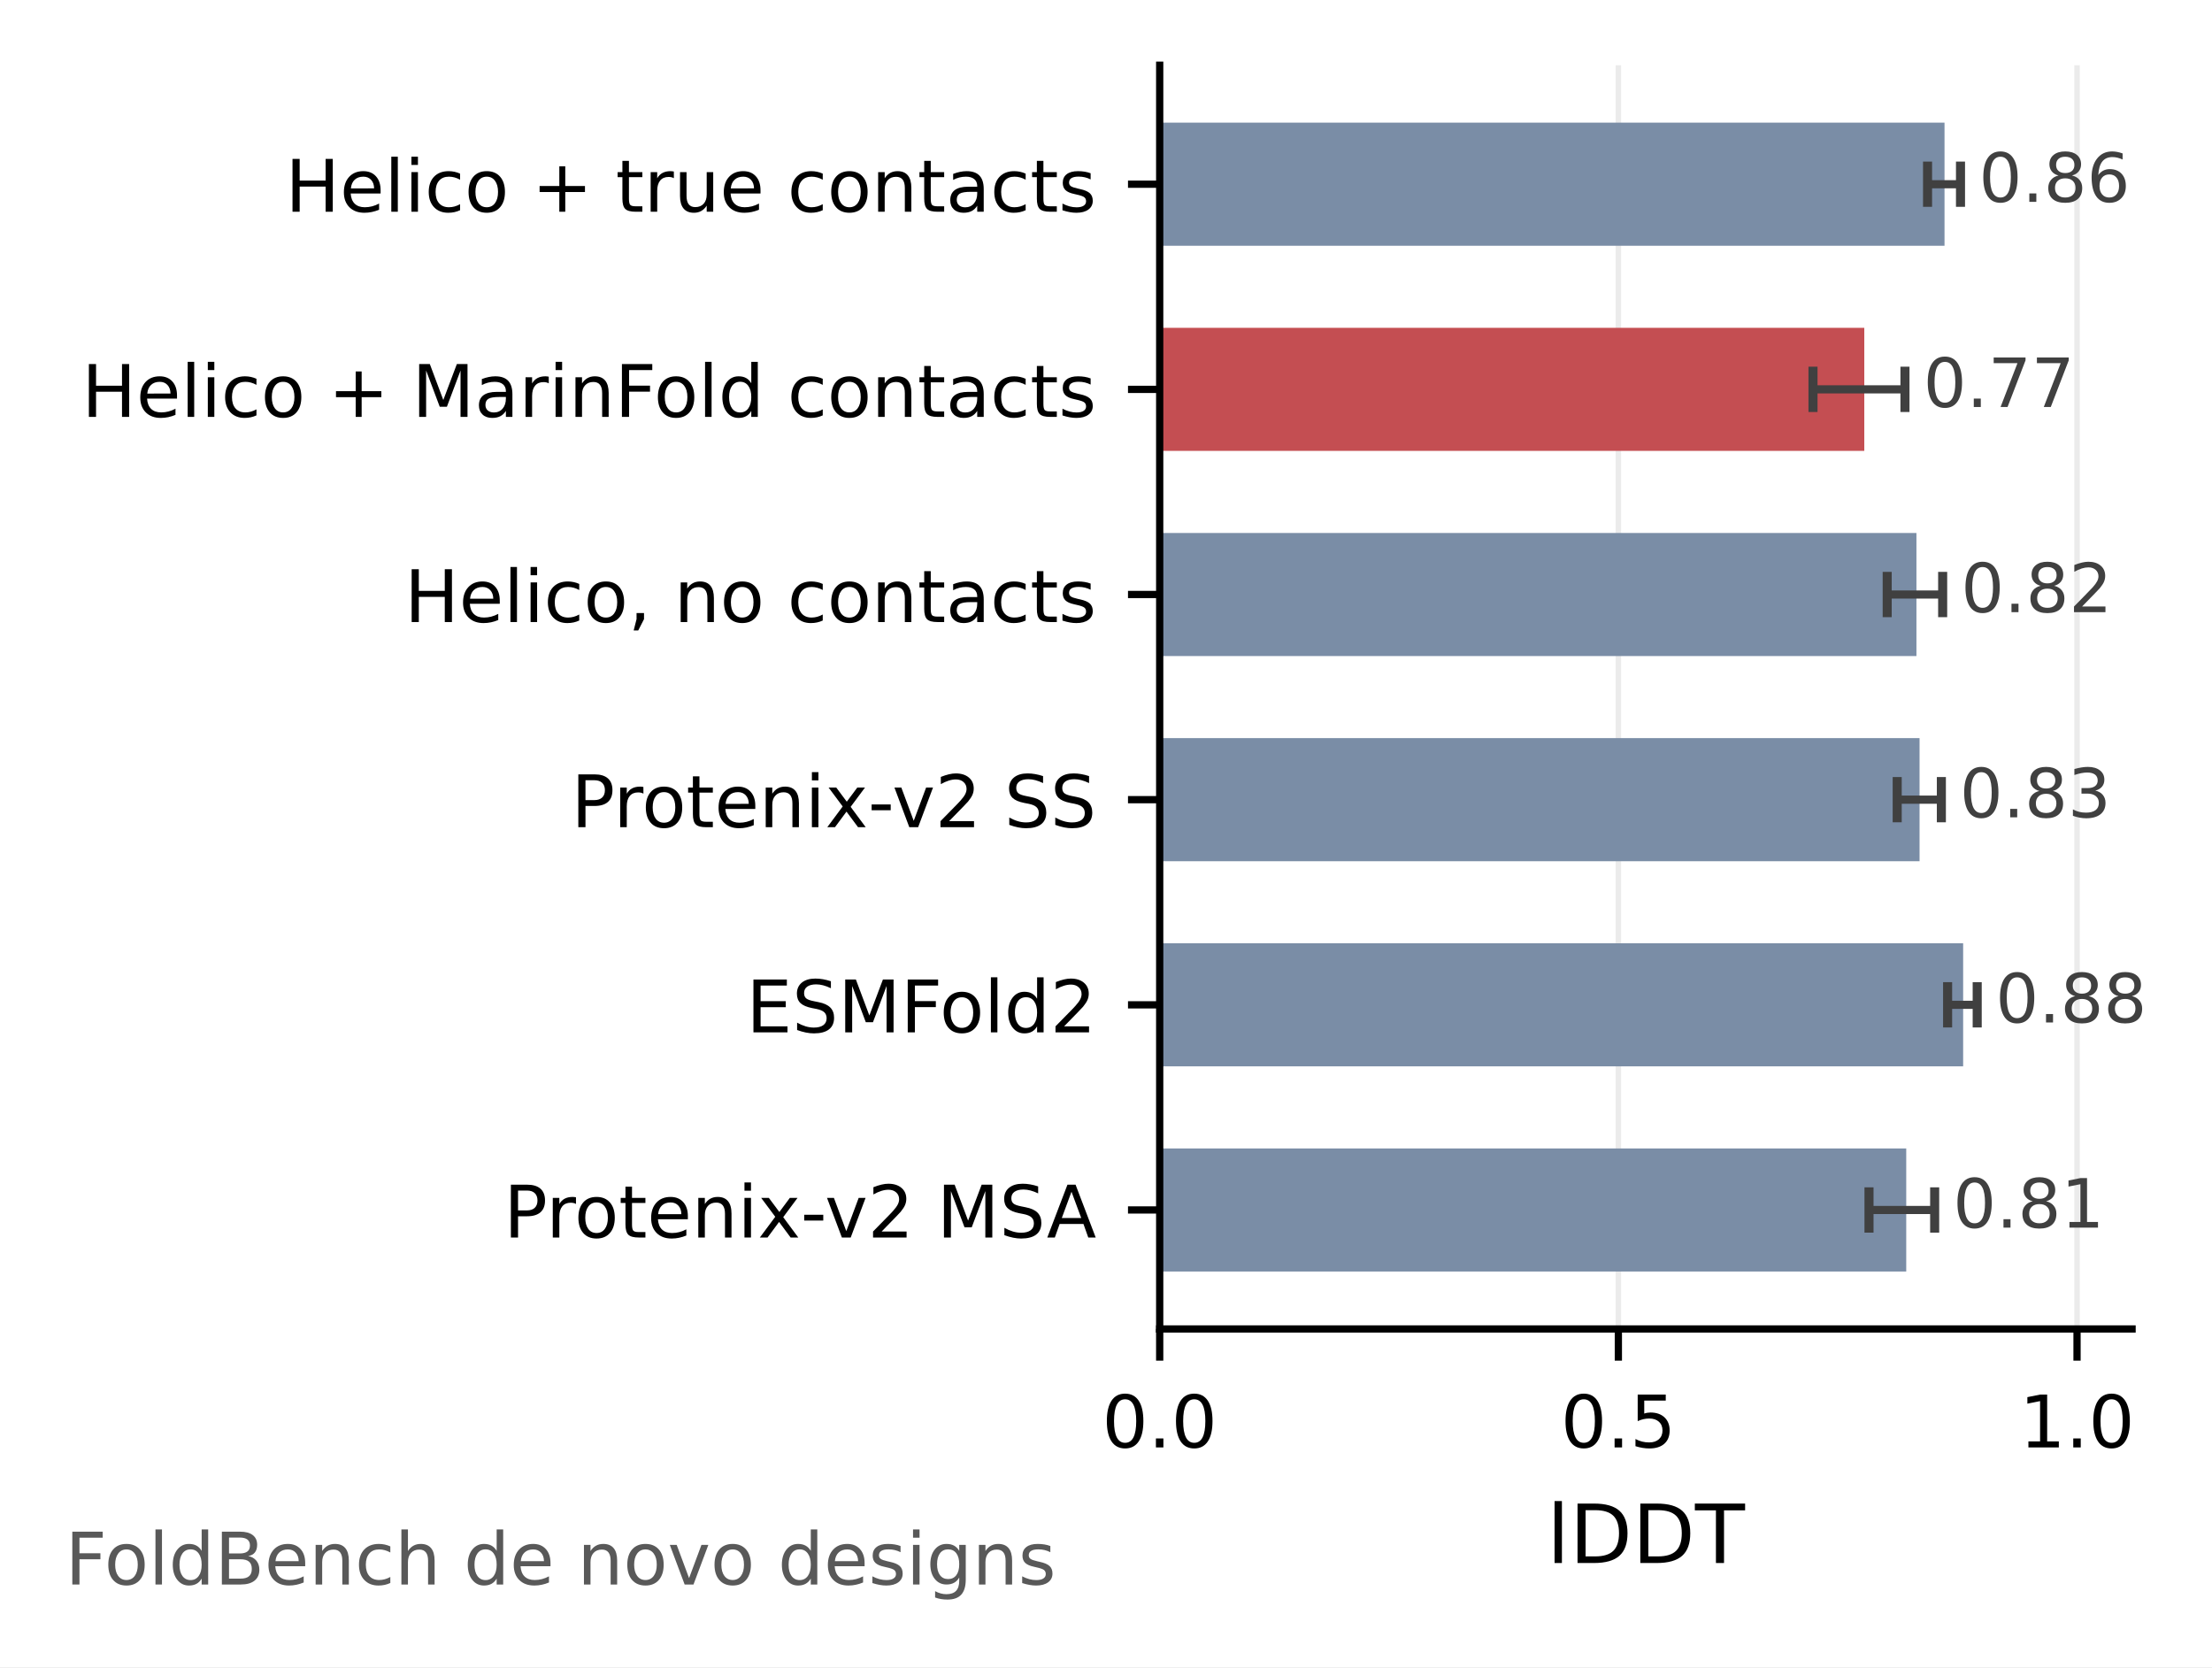
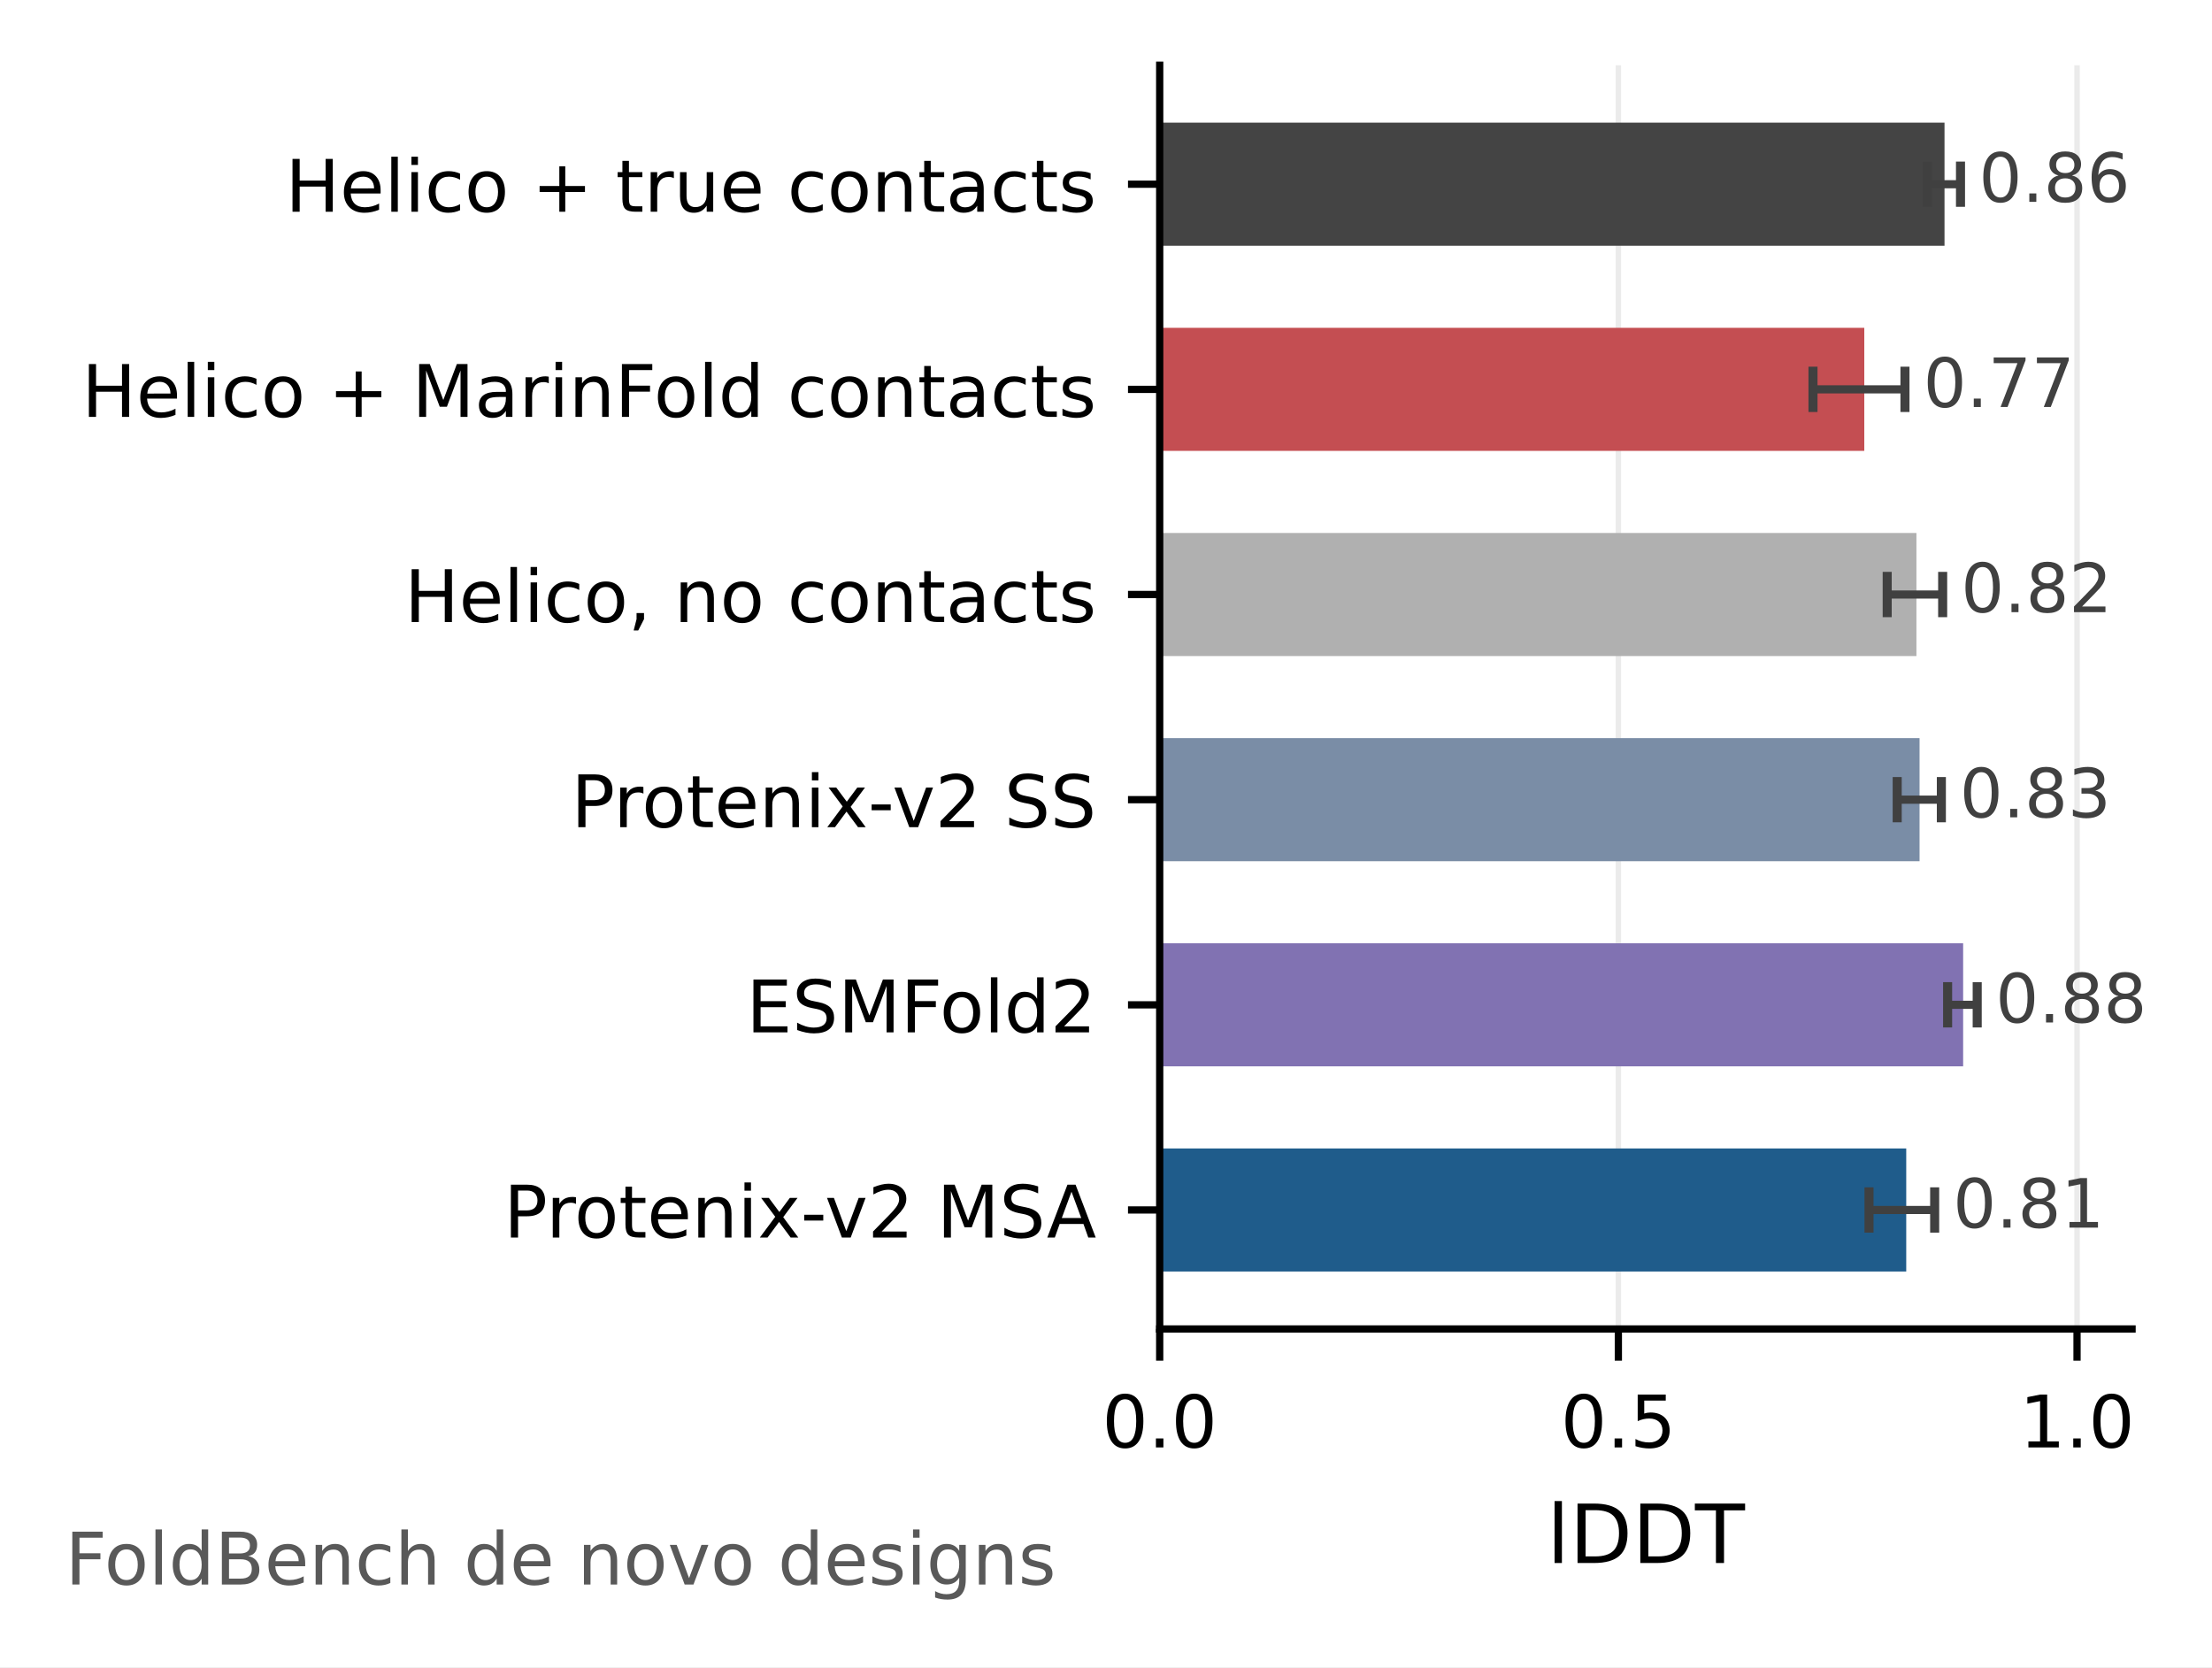
<svg xmlns="http://www.w3.org/2000/svg" xmlns:xlink="http://www.w3.org/1999/xlink" width="244.229pt" height="184.052pt" viewBox="0 0 244.229 184.052" version="1.1">
  <defs>
    <style type="text/css">*{stroke-linejoin: round; stroke-linecap: butt}</style>
  </defs>
  <g id="figure_1">
    <g id="patch_1">
      <path d="M 0 184.052  L 244.229 184.052  L 244.229 0  L 0 0  z " style="fill: #ffffff" />
    </g>
    <g id="axes_1">
      <g id="patch_2">
        <path d="M 128.043 146.719  L 235.404 146.719  L 235.404 7.2  L 128.043 7.2  z " style="fill: #ffffff" />
      </g>
      <g id="matplotlib.axis_1">
        <g id="xtick_1">
          <g id="line2d_1">
-             <path d="M 128.043 146.719  L 128.043 7.2  " clip-path="url(#p0e178184c1)" style="fill: none; stroke: #b0b0b0; stroke-opacity: 0.25; stroke-width: 0.6; stroke-linecap: square" />
+             <path d="M 128.043 146.719  L 128.043 7.2  " clip-path="url(#pe1f217c533)" style="fill: none; stroke: #b0b0b0; stroke-opacity: 0.25; stroke-width: 0.6; stroke-linecap: square" />
          </g>
          <g id="line2d_2">
            <defs>
-               <path id="m75784a311d" d="M 0 0  L 0 3.5  " style="stroke: #000000; stroke-width: 0.8" />
+               <path id="m3c236a8ab1" d="M 0 0  L 0 3.5  " style="stroke: #000000; stroke-width: 0.8" />
            </defs>
            <g>
-               <use xlink:href="#m75784a311d" x="128.043" y="146.719" style="stroke: #000000; stroke-width: 0.8" />
+               <use xlink:href="#m3c236a8ab1" x="128.043" y="146.719" style="stroke: #000000; stroke-width: 0.8" />
            </g>
          </g>
          <g id="text_1">
            <g transform="translate(121.6815 159.7969) scale(0.08 -0.08)">
              <defs>
                <path id="DejaVuSans-13" d="M 2034 4250  Q 1547 4250 1301 3770  Q 1056 3291 1056 2328  Q 1056 1369 1301 889  Q 1547 409 2034 409  Q 2525 409 2770 889  Q 3016 1369 3016 2328  Q 3016 3291 2770 3770  Q 2525 4250 2034 4250  z M 2034 4750  Q 2819 4750 3233 4129  Q 3647 3509 3647 2328  Q 3647 1150 3233 529  Q 2819 -91 2034 -91  Q 1250 -91 836 529  Q 422 1150 422 2328  Q 422 3509 836 4129  Q 1250 4750 2034 4750  z " transform="scale(0.015625)" />
                <path id="DejaVuSans-11" d="M 684 794  L 1344 794  L 1344 0  L 684 0  L 684 794  z " transform="scale(0.015625)" />
              </defs>
              <use xlink:href="#DejaVuSans-13" />
              <use xlink:href="#DejaVuSans-11" transform="translate(63.625 0)" />
              <use xlink:href="#DejaVuSans-13" transform="translate(95.40625 0)" />
            </g>
          </g>
        </g>
        <g id="xtick_2">
          <g id="line2d_3">
-             <path d="M 178.685 146.719  L 178.685 7.2  " clip-path="url(#p0e178184c1)" style="fill: none; stroke: #b0b0b0; stroke-opacity: 0.25; stroke-width: 0.6; stroke-linecap: square" />
+             <path d="M 178.685 146.719  L 178.685 7.2  " clip-path="url(#pe1f217c533)" style="fill: none; stroke: #b0b0b0; stroke-opacity: 0.25; stroke-width: 0.6; stroke-linecap: square" />
          </g>
          <g id="line2d_4">
            <g>
-               <use xlink:href="#m75784a311d" x="178.685" y="146.719" style="stroke: #000000; stroke-width: 0.8" />
+               <use xlink:href="#m3c236a8ab1" x="178.685" y="146.719" style="stroke: #000000; stroke-width: 0.8" />
            </g>
          </g>
          <g id="text_2">
            <g transform="translate(172.3238 159.7969) scale(0.08 -0.08)">
              <defs>
                <path id="DejaVuSans-18" d="M 691 4666  L 3169 4666  L 3169 4134  L 1269 4134  L 1269 2991  Q 1406 3038 1543 3061  Q 1681 3084 1819 3084  Q 2600 3084 3056 2656  Q 3513 2228 3513 1497  Q 3513 744 3044 326  Q 2575 -91 1722 -91  Q 1428 -91 1123 -41  Q 819 9 494 109  L 494 744  Q 775 591 1075 516  Q 1375 441 1709 441  Q 2250 441 2565 725  Q 2881 1009 2881 1497  Q 2881 1984 2565 2268  Q 2250 2553 1709 2553  Q 1456 2553 1204 2497  Q 953 2441 691 2322  L 691 4666  z " transform="scale(0.015625)" />
              </defs>
              <use xlink:href="#DejaVuSans-13" />
              <use xlink:href="#DejaVuSans-11" transform="translate(63.625 0)" />
              <use xlink:href="#DejaVuSans-18" transform="translate(95.40625 0)" />
            </g>
          </g>
        </g>
        <g id="xtick_3">
          <g id="line2d_5">
-             <path d="M 229.327 146.719  L 229.327 7.2  " clip-path="url(#p0e178184c1)" style="fill: none; stroke: #b0b0b0; stroke-opacity: 0.25; stroke-width: 0.6; stroke-linecap: square" />
+             <path d="M 229.327 146.719  L 229.327 7.2  " clip-path="url(#pe1f217c533)" style="fill: none; stroke: #b0b0b0; stroke-opacity: 0.25; stroke-width: 0.6; stroke-linecap: square" />
          </g>
          <g id="line2d_6">
            <g>
-               <use xlink:href="#m75784a311d" x="229.327" y="146.719" style="stroke: #000000; stroke-width: 0.8" />
+               <use xlink:href="#m3c236a8ab1" x="229.327" y="146.719" style="stroke: #000000; stroke-width: 0.8" />
            </g>
          </g>
          <g id="text_3">
            <g transform="translate(222.9661 159.7969) scale(0.08 -0.08)">
              <defs>
                <path id="DejaVuSans-14" d="M 794 531  L 1825 531  L 1825 4091  L 703 3866  L 703 4441  L 1819 4666  L 2450 4666  L 2450 531  L 3481 531  L 3481 0  L 794 0  L 794 531  z " transform="scale(0.015625)" />
              </defs>
              <use xlink:href="#DejaVuSans-14" />
              <use xlink:href="#DejaVuSans-11" transform="translate(63.625 0)" />
              <use xlink:href="#DejaVuSans-13" transform="translate(95.40625 0)" />
            </g>
          </g>
        </g>
        <g id="text_4">
          <g transform="translate(170.7949 172.5574) scale(0.09 -0.09)">
            <defs>
              <path id="DejaVuSans-4f" d="M 603 4863  L 1178 4863  L 1178 0  L 603 0  L 603 4863  z " transform="scale(0.015625)" />
              <path id="DejaVuSans-27" d="M 1259 4147  L 1259 519  L 2022 519  Q 2988 519 3436 956  Q 3884 1394 3884 2338  Q 3884 3275 3436 3711  Q 2988 4147 2022 4147  L 1259 4147  z M 628 4666  L 1925 4666  Q 3281 4666 3915 4102  Q 4550 3538 4550 2338  Q 4550 1131 3912 565  Q 3275 0 1925 0  L 628 0  L 628 4666  z " transform="scale(0.015625)" />
              <path id="DejaVuSans-37" d="M -19 4666  L 3928 4666  L 3928 4134  L 2272 4134  L 2272 0  L 1638 0  L 1638 4134  L -19 4134  L -19 4666  z " transform="scale(0.015625)" />
            </defs>
            <use xlink:href="#DejaVuSans-4f" />
            <use xlink:href="#DejaVuSans-27" transform="translate(27.78125 0)" />
            <use xlink:href="#DejaVuSans-27" transform="translate(104.7812 0)" />
            <use xlink:href="#DejaVuSans-37" transform="translate(181.7812 0)" />
          </g>
        </g>
      </g>
      <g id="matplotlib.axis_2">
        <g id="ytick_1">
          <g id="line2d_7">
            <defs>
-               <path id="mb60bd03bab" d="M 0 0  L -3.5 0  " style="stroke: #000000; stroke-width: 0.8" />
+               <path id="m623ef05efe" d="M 0 0  L -3.5 0  " style="stroke: #000000; stroke-width: 0.8" />
            </defs>
            <g>
-               <use xlink:href="#mb60bd03bab" x="128.043" y="133.582" style="stroke: #000000; stroke-width: 0.8" />
+               <use xlink:href="#m623ef05efe" x="128.043" y="133.582" style="stroke: #000000; stroke-width: 0.8" />
            </g>
          </g>
          <g id="text_5">
            <g transform="translate(55.62399 136.6217) scale(0.08 -0.08)">
              <defs>
                <path id="DejaVuSans-33" d="M 1259 4147  L 1259 2394  L 2053 2394  Q 2494 2394 2734 2622  Q 2975 2850 2975 3272  Q 2975 3691 2734 3919  Q 2494 4147 2053 4147  L 1259 4147  z M 628 4666  L 2053 4666  Q 2838 4666 3239 4311  Q 3641 3956 3641 3272  Q 3641 2581 3239 2228  Q 2838 1875 2053 1875  L 1259 1875  L 1259 0  L 628 0  L 628 4666  z " transform="scale(0.015625)" />
                <path id="DejaVuSans-55" d="M 2631 2963  Q 2534 3019 2420 3045  Q 2306 3072 2169 3072  Q 1681 3072 1420 2755  Q 1159 2438 1159 1844  L 1159 0  L 581 0  L 581 3500  L 1159 3500  L 1159 2956  Q 1341 3275 1631 3429  Q 1922 3584 2338 3584  Q 2397 3584 2469 3576  Q 2541 3569 2628 3553  L 2631 2963  z " transform="scale(0.015625)" />
                <path id="DejaVuSans-52" d="M 1959 3097  Q 1497 3097 1228 2736  Q 959 2375 959 1747  Q 959 1119 1226 758  Q 1494 397 1959 397  Q 2419 397 2687 759  Q 2956 1122 2956 1747  Q 2956 2369 2687 2733  Q 2419 3097 1959 3097  z M 1959 3584  Q 2709 3584 3137 3096  Q 3566 2609 3566 1747  Q 3566 888 3137 398  Q 2709 -91 1959 -91  Q 1206 -91 779 398  Q 353 888 353 1747  Q 353 2609 779 3096  Q 1206 3584 1959 3584  z " transform="scale(0.015625)" />
                <path id="DejaVuSans-57" d="M 1172 4494  L 1172 3500  L 2356 3500  L 2356 3053  L 1172 3053  L 1172 1153  Q 1172 725 1289 603  Q 1406 481 1766 481  L 2356 481  L 2356 0  L 1766 0  Q 1100 0 847 248  Q 594 497 594 1153  L 594 3053  L 172 3053  L 172 3500  L 594 3500  L 594 4494  L 1172 4494  z " transform="scale(0.015625)" />
                <path id="DejaVuSans-48" d="M 3597 1894  L 3597 1613  L 953 1613  Q 991 1019 1311 708  Q 1631 397 2203 397  Q 2534 397 2845 478  Q 3156 559 3463 722  L 3463 178  Q 3153 47 2828 -22  Q 2503 -91 2169 -91  Q 1331 -91 842 396  Q 353 884 353 1716  Q 353 2575 817 3079  Q 1281 3584 2069 3584  Q 2775 3584 3186 3129  Q 3597 2675 3597 1894  z M 3022 2063  Q 3016 2534 2758 2815  Q 2500 3097 2075 3097  Q 1594 3097 1305 2825  Q 1016 2553 972 2059  L 3022 2063  z " transform="scale(0.015625)" />
                <path id="DejaVuSans-51" d="M 3513 2113  L 3513 0  L 2938 0  L 2938 2094  Q 2938 2591 2744 2837  Q 2550 3084 2163 3084  Q 1697 3084 1428 2787  Q 1159 2491 1159 1978  L 1159 0  L 581 0  L 581 3500  L 1159 3500  L 1159 2956  Q 1366 3272 1645 3428  Q 1925 3584 2291 3584  Q 2894 3584 3203 3211  Q 3513 2838 3513 2113  z " transform="scale(0.015625)" />
                <path id="DejaVuSans-4c" d="M 603 3500  L 1178 3500  L 1178 0  L 603 0  L 603 3500  z M 603 4863  L 1178 4863  L 1178 4134  L 603 4134  L 603 4863  z " transform="scale(0.015625)" />
                <path id="DejaVuSans-5b" d="M 3513 3500  L 2247 1797  L 3578 0  L 2900 0  L 1881 1375  L 863 0  L 184 0  L 1544 1831  L 300 3500  L 978 3500  L 1906 2253  L 2834 3500  L 3513 3500  z " transform="scale(0.015625)" />
                <path id="DejaVuSans-10" d="M 313 2009  L 1997 2009  L 1997 1497  L 313 1497  L 313 2009  z " transform="scale(0.015625)" />
                <path id="DejaVuSans-59" d="M 191 3500  L 800 3500  L 1894 563  L 2988 3500  L 3597 3500  L 2284 0  L 1503 0  L 191 3500  z " transform="scale(0.015625)" />
                <path id="DejaVuSans-15" d="M 1228 531  L 3431 531  L 3431 0  L 469 0  L 469 531  Q 828 903 1448 1529  Q 2069 2156 2228 2338  Q 2531 2678 2651 2914  Q 2772 3150 2772 3378  Q 2772 3750 2511 3984  Q 2250 4219 1831 4219  Q 1534 4219 1204 4116  Q 875 4013 500 3803  L 500 4441  Q 881 4594 1212 4672  Q 1544 4750 1819 4750  Q 2544 4750 2975 4387  Q 3406 4025 3406 3419  Q 3406 3131 3298 2873  Q 3191 2616 2906 2266  Q 2828 2175 2409 1742  Q 1991 1309 1228 531  z " transform="scale(0.015625)" />
                <path id="DejaVuSans-3" transform="scale(0.015625)" />
                <path id="DejaVuSans-30" d="M 628 4666  L 1569 4666  L 2759 1491  L 3956 4666  L 4897 4666  L 4897 0  L 4281 0  L 4281 4097  L 3078 897  L 2444 897  L 1241 4097  L 1241 0  L 628 0  L 628 4666  z " transform="scale(0.015625)" />
                <path id="DejaVuSans-36" d="M 3425 4513  L 3425 3897  Q 3066 4069 2747 4153  Q 2428 4238 2131 4238  Q 1616 4238 1336 4038  Q 1056 3838 1056 3469  Q 1056 3159 1242 3001  Q 1428 2844 1947 2747  L 2328 2669  Q 3034 2534 3370 2195  Q 3706 1856 3706 1288  Q 3706 609 3251 259  Q 2797 -91 1919 -91  Q 1588 -91 1214 -16  Q 841 59 441 206  L 441 856  Q 825 641 1194 531  Q 1563 422 1919 422  Q 2459 422 2753 634  Q 3047 847 3047 1241  Q 3047 1584 2836 1778  Q 2625 1972 2144 2069  L 1759 2144  Q 1053 2284 737 2584  Q 422 2884 422 3419  Q 422 4038 858 4394  Q 1294 4750 2059 4750  Q 2388 4750 2728 4690  Q 3069 4631 3425 4513  z " transform="scale(0.015625)" />
                <path id="DejaVuSans-24" d="M 2188 4044  L 1331 1722  L 3047 1722  L 2188 4044  z M 1831 4666  L 2547 4666  L 4325 0  L 3669 0  L 3244 1197  L 1141 1197  L 716 0  L 50 0  L 1831 4666  z " transform="scale(0.015625)" />
              </defs>
              <use xlink:href="#DejaVuSans-33" />
              <use xlink:href="#DejaVuSans-55" transform="translate(58.54688 0)" />
              <use xlink:href="#DejaVuSans-52" transform="translate(97.45312 0)" />
              <use xlink:href="#DejaVuSans-57" transform="translate(158.6406 0)" />
              <use xlink:href="#DejaVuSans-48" transform="translate(197.8438 0)" />
              <use xlink:href="#DejaVuSans-51" transform="translate(259.375 0)" />
              <use xlink:href="#DejaVuSans-4c" transform="translate(322.75 0)" />
              <use xlink:href="#DejaVuSans-5b" transform="translate(350.5312 0)" />
              <use xlink:href="#DejaVuSans-10" transform="translate(409.7188 0)" />
              <use xlink:href="#DejaVuSans-59" transform="translate(443.1094 0)" />
              <use xlink:href="#DejaVuSans-15" transform="translate(502.2969 0)" />
              <use xlink:href="#DejaVuSans-3" transform="translate(565.9219 0)" />
              <use xlink:href="#DejaVuSans-30" transform="translate(597.7031 0)" />
              <use xlink:href="#DejaVuSans-36" transform="translate(683.9844 0)" />
              <use xlink:href="#DejaVuSans-24" transform="translate(749.3281 0)" />
            </g>
          </g>
        </g>
        <g id="ytick_2">
          <g id="line2d_8">
            <g>
-               <use xlink:href="#mb60bd03bab" x="128.043" y="110.933" style="stroke: #000000; stroke-width: 0.8" />
+               <use xlink:href="#m623ef05efe" x="128.043" y="110.933" style="stroke: #000000; stroke-width: 0.8" />
            </g>
          </g>
          <g id="text_6">
            <g transform="translate(82.40399 113.9725) scale(0.08 -0.08)">
              <defs>
                <path id="DejaVuSans-28" d="M 628 4666  L 3578 4666  L 3578 4134  L 1259 4134  L 1259 2753  L 3481 2753  L 3481 2222  L 1259 2222  L 1259 531  L 3634 531  L 3634 0  L 628 0  L 628 4666  z " transform="scale(0.015625)" />
                <path id="DejaVuSans-29" d="M 628 4666  L 3309 4666  L 3309 4134  L 1259 4134  L 1259 2759  L 3109 2759  L 3109 2228  L 1259 2228  L 1259 0  L 628 0  L 628 4666  z " transform="scale(0.015625)" />
                <path id="DejaVuSans-47" d="M 2906 2969  L 2906 4863  L 3481 4863  L 3481 0  L 2906 0  L 2906 525  Q 2725 213 2448 61  Q 2172 -91 1784 -91  Q 1150 -91 751 415  Q 353 922 353 1747  Q 353 2572 751 3078  Q 1150 3584 1784 3584  Q 2172 3584 2448 3432  Q 2725 3281 2906 2969  z M 947 1747  Q 947 1113 1208 752  Q 1469 391 1925 391  Q 2381 391 2643 752  Q 2906 1113 2906 1747  Q 2906 2381 2643 2742  Q 2381 3103 1925 3103  Q 1469 3103 1208 2742  Q 947 2381 947 1747  z " transform="scale(0.015625)" />
              </defs>
              <use xlink:href="#DejaVuSans-28" />
              <use xlink:href="#DejaVuSans-36" transform="translate(63.1875 0)" />
              <use xlink:href="#DejaVuSans-30" transform="translate(126.6719 0)" />
              <use xlink:href="#DejaVuSans-29" transform="translate(212.9531 0)" />
              <use xlink:href="#DejaVuSans-52" transform="translate(266.9062 0)" />
              <use xlink:href="#DejaVuSans-4f" transform="translate(328.0938 0)" />
              <use xlink:href="#DejaVuSans-47" transform="translate(355.875 0)" />
              <use xlink:href="#DejaVuSans-15" transform="translate(419.3594 0)" />
            </g>
          </g>
        </g>
        <g id="ytick_3">
          <g id="line2d_9">
            <g>
-               <use xlink:href="#mb60bd03bab" x="128.043" y="88.284" style="stroke: #000000; stroke-width: 0.8" />
+               <use xlink:href="#m623ef05efe" x="128.043" y="88.284" style="stroke: #000000; stroke-width: 0.8" />
            </g>
          </g>
          <g id="text_7">
            <g transform="translate(63.06899 91.32336) scale(0.08 -0.08)">
              <use xlink:href="#DejaVuSans-33" />
              <use xlink:href="#DejaVuSans-55" transform="translate(58.54688 0)" />
              <use xlink:href="#DejaVuSans-52" transform="translate(97.45312 0)" />
              <use xlink:href="#DejaVuSans-57" transform="translate(158.6406 0)" />
              <use xlink:href="#DejaVuSans-48" transform="translate(197.8438 0)" />
              <use xlink:href="#DejaVuSans-51" transform="translate(259.375 0)" />
              <use xlink:href="#DejaVuSans-4c" transform="translate(322.75 0)" />
              <use xlink:href="#DejaVuSans-5b" transform="translate(350.5312 0)" />
              <use xlink:href="#DejaVuSans-10" transform="translate(409.7188 0)" />
              <use xlink:href="#DejaVuSans-59" transform="translate(443.1094 0)" />
              <use xlink:href="#DejaVuSans-15" transform="translate(502.2969 0)" />
              <use xlink:href="#DejaVuSans-3" transform="translate(565.9219 0)" />
              <use xlink:href="#DejaVuSans-36" transform="translate(597.7031 0)" />
              <use xlink:href="#DejaVuSans-36" transform="translate(661.1875 0)" />
            </g>
          </g>
        </g>
        <g id="ytick_4">
          <g id="line2d_10">
            <g>
-               <use xlink:href="#mb60bd03bab" x="128.043" y="65.635" style="stroke: #000000; stroke-width: 0.8" />
+               <use xlink:href="#m623ef05efe" x="128.043" y="65.635" style="stroke: #000000; stroke-width: 0.8" />
            </g>
          </g>
          <g id="text_8">
            <g transform="translate(44.66774 68.6742) scale(0.08 -0.08)">
              <defs>
                <path id="DejaVuSans-2b" d="M 628 4666  L 1259 4666  L 1259 2753  L 3553 2753  L 3553 4666  L 4184 4666  L 4184 0  L 3553 0  L 3553 2222  L 1259 2222  L 1259 0  L 628 0  L 628 4666  z " transform="scale(0.015625)" />
                <path id="DejaVuSans-46" d="M 3122 3366  L 3122 2828  Q 2878 2963 2633 3030  Q 2388 3097 2138 3097  Q 1578 3097 1268 2742  Q 959 2388 959 1747  Q 959 1106 1268 751  Q 1578 397 2138 397  Q 2388 397 2633 464  Q 2878 531 3122 666  L 3122 134  Q 2881 22 2623 -34  Q 2366 -91 2075 -91  Q 1284 -91 818 406  Q 353 903 353 1747  Q 353 2603 823 3093  Q 1294 3584 2113 3584  Q 2378 3584 2631 3529  Q 2884 3475 3122 3366  z " transform="scale(0.015625)" />
                <path id="DejaVuSans-f" d="M 750 794  L 1409 794  L 1409 256  L 897 -744  L 494 -744  L 750 256  L 750 794  z " transform="scale(0.015625)" />
                <path id="DejaVuSans-44" d="M 2194 1759  Q 1497 1759 1228 1600  Q 959 1441 959 1056  Q 959 750 1161 570  Q 1363 391 1709 391  Q 2188 391 2477 730  Q 2766 1069 2766 1631  L 2766 1759  L 2194 1759  z M 3341 1997  L 3341 0  L 2766 0  L 2766 531  Q 2569 213 2275 61  Q 1981 -91 1556 -91  Q 1019 -91 701 211  Q 384 513 384 1019  Q 384 1609 779 1909  Q 1175 2209 1959 2209  L 2766 2209  L 2766 2266  Q 2766 2663 2505 2880  Q 2244 3097 1772 3097  Q 1472 3097 1187 3025  Q 903 2953 641 2809  L 641 3341  Q 956 3463 1253 3523  Q 1550 3584 1831 3584  Q 2591 3584 2966 3190  Q 3341 2797 3341 1997  z " transform="scale(0.015625)" />
                <path id="DejaVuSans-56" d="M 2834 3397  L 2834 2853  Q 2591 2978 2328 3040  Q 2066 3103 1784 3103  Q 1356 3103 1142 2972  Q 928 2841 928 2578  Q 928 2378 1081 2264  Q 1234 2150 1697 2047  L 1894 2003  Q 2506 1872 2764 1633  Q 3022 1394 3022 966  Q 3022 478 2636 193  Q 2250 -91 1575 -91  Q 1294 -91 989 -36  Q 684 19 347 128  L 347 722  Q 666 556 975 473  Q 1284 391 1588 391  Q 1994 391 2212 530  Q 2431 669 2431 922  Q 2431 1156 2273 1281  Q 2116 1406 1581 1522  L 1381 1569  Q 847 1681 609 1914  Q 372 2147 372 2553  Q 372 3047 722 3315  Q 1072 3584 1716 3584  Q 2034 3584 2315 3537  Q 2597 3491 2834 3397  z " transform="scale(0.015625)" />
              </defs>
              <use xlink:href="#DejaVuSans-2b" />
              <use xlink:href="#DejaVuSans-48" transform="translate(75.20312 0)" />
              <use xlink:href="#DejaVuSans-4f" transform="translate(136.7344 0)" />
              <use xlink:href="#DejaVuSans-4c" transform="translate(164.5156 0)" />
              <use xlink:href="#DejaVuSans-46" transform="translate(192.2969 0)" />
              <use xlink:href="#DejaVuSans-52" transform="translate(247.2812 0)" />
              <use xlink:href="#DejaVuSans-f" transform="translate(308.4688 0)" />
              <use xlink:href="#DejaVuSans-3" transform="translate(340.25 0)" />
              <use xlink:href="#DejaVuSans-51" transform="translate(372.0312 0)" />
              <use xlink:href="#DejaVuSans-52" transform="translate(435.4062 0)" />
              <use xlink:href="#DejaVuSans-3" transform="translate(496.5938 0)" />
              <use xlink:href="#DejaVuSans-46" transform="translate(528.375 0)" />
              <use xlink:href="#DejaVuSans-52" transform="translate(583.3594 0)" />
              <use xlink:href="#DejaVuSans-51" transform="translate(644.5469 0)" />
              <use xlink:href="#DejaVuSans-57" transform="translate(707.9219 0)" />
              <use xlink:href="#DejaVuSans-44" transform="translate(747.125 0)" />
              <use xlink:href="#DejaVuSans-46" transform="translate(808.4062 0)" />
              <use xlink:href="#DejaVuSans-57" transform="translate(863.3906 0)" />
              <use xlink:href="#DejaVuSans-56" transform="translate(902.5938 0)" />
            </g>
          </g>
        </g>
        <g id="ytick_5">
          <g id="line2d_11">
            <g>
-               <use xlink:href="#mb60bd03bab" x="128.043" y="42.986" style="stroke: #000000; stroke-width: 0.8" />
+               <use xlink:href="#m623ef05efe" x="128.043" y="42.986" style="stroke: #000000; stroke-width: 0.8" />
            </g>
          </g>
          <g id="text_9">
            <g transform="translate(9.03024 46.02505) scale(0.08 -0.08)">
              <defs>
                <path id="DejaVuSans-e" d="M 2944 4013  L 2944 2272  L 4684 2272  L 4684 1741  L 2944 1741  L 2944 0  L 2419 0  L 2419 1741  L 678 1741  L 678 2272  L 2419 2272  L 2419 4013  L 2944 4013  z " transform="scale(0.015625)" />
              </defs>
              <use xlink:href="#DejaVuSans-2b" />
              <use xlink:href="#DejaVuSans-48" transform="translate(75.20312 0)" />
              <use xlink:href="#DejaVuSans-4f" transform="translate(136.7344 0)" />
              <use xlink:href="#DejaVuSans-4c" transform="translate(164.5156 0)" />
              <use xlink:href="#DejaVuSans-46" transform="translate(192.2969 0)" />
              <use xlink:href="#DejaVuSans-52" transform="translate(247.2812 0)" />
              <use xlink:href="#DejaVuSans-3" transform="translate(308.4688 0)" />
              <use xlink:href="#DejaVuSans-e" transform="translate(340.25 0)" />
              <use xlink:href="#DejaVuSans-3" transform="translate(424.0469 0)" />
              <use xlink:href="#DejaVuSans-30" transform="translate(455.8281 0)" />
              <use xlink:href="#DejaVuSans-44" transform="translate(542.1094 0)" />
              <use xlink:href="#DejaVuSans-55" transform="translate(603.3906 0)" />
              <use xlink:href="#DejaVuSans-4c" transform="translate(644.5 0)" />
              <use xlink:href="#DejaVuSans-51" transform="translate(672.2812 0)" />
              <use xlink:href="#DejaVuSans-29" transform="translate(735.6562 0)" />
              <use xlink:href="#DejaVuSans-52" transform="translate(789.6094 0)" />
              <use xlink:href="#DejaVuSans-4f" transform="translate(850.7969 0)" />
              <use xlink:href="#DejaVuSans-47" transform="translate(878.5781 0)" />
              <use xlink:href="#DejaVuSans-3" transform="translate(942.0625 0)" />
              <use xlink:href="#DejaVuSans-46" transform="translate(973.8438 0)" />
              <use xlink:href="#DejaVuSans-52" transform="translate(1028.828 0)" />
              <use xlink:href="#DejaVuSans-51" transform="translate(1090.016 0)" />
              <use xlink:href="#DejaVuSans-57" transform="translate(1153.391 0)" />
              <use xlink:href="#DejaVuSans-44" transform="translate(1192.594 0)" />
              <use xlink:href="#DejaVuSans-46" transform="translate(1253.875 0)" />
              <use xlink:href="#DejaVuSans-57" transform="translate(1308.859 0)" />
              <use xlink:href="#DejaVuSans-56" transform="translate(1348.062 0)" />
            </g>
          </g>
        </g>
        <g id="ytick_6">
          <g id="line2d_12">
            <g>
-               <use xlink:href="#mb60bd03bab" x="128.043" y="20.337" style="stroke: #000000; stroke-width: 0.8" />
+               <use xlink:href="#m623ef05efe" x="128.043" y="20.337" style="stroke: #000000; stroke-width: 0.8" />
            </g>
          </g>
          <g id="text_10">
            <g transform="translate(31.51149 23.37589) scale(0.08 -0.08)">
              <defs>
                <path id="DejaVuSans-58" d="M 544 1381  L 544 3500  L 1119 3500  L 1119 1403  Q 1119 906 1312 657  Q 1506 409 1894 409  Q 2359 409 2629 706  Q 2900 1003 2900 1516  L 2900 3500  L 3475 3500  L 3475 0  L 2900 0  L 2900 538  Q 2691 219 2414 64  Q 2138 -91 1772 -91  Q 1169 -91 856 284  Q 544 659 544 1381  z M 1991 3584  L 1991 3584  z " transform="scale(0.015625)" />
              </defs>
              <use xlink:href="#DejaVuSans-2b" />
              <use xlink:href="#DejaVuSans-48" transform="translate(75.20312 0)" />
              <use xlink:href="#DejaVuSans-4f" transform="translate(136.7344 0)" />
              <use xlink:href="#DejaVuSans-4c" transform="translate(164.5156 0)" />
              <use xlink:href="#DejaVuSans-46" transform="translate(192.2969 0)" />
              <use xlink:href="#DejaVuSans-52" transform="translate(247.2812 0)" />
              <use xlink:href="#DejaVuSans-3" transform="translate(308.4688 0)" />
              <use xlink:href="#DejaVuSans-e" transform="translate(340.25 0)" />
              <use xlink:href="#DejaVuSans-3" transform="translate(424.0469 0)" />
              <use xlink:href="#DejaVuSans-57" transform="translate(455.8281 0)" />
              <use xlink:href="#DejaVuSans-55" transform="translate(495.0312 0)" />
              <use xlink:href="#DejaVuSans-58" transform="translate(536.1406 0)" />
              <use xlink:href="#DejaVuSans-48" transform="translate(599.5156 0)" />
              <use xlink:href="#DejaVuSans-3" transform="translate(661.0469 0)" />
              <use xlink:href="#DejaVuSans-46" transform="translate(692.8281 0)" />
              <use xlink:href="#DejaVuSans-52" transform="translate(747.8125 0)" />
              <use xlink:href="#DejaVuSans-51" transform="translate(809 0)" />
              <use xlink:href="#DejaVuSans-57" transform="translate(872.375 0)" />
              <use xlink:href="#DejaVuSans-44" transform="translate(911.5781 0)" />
              <use xlink:href="#DejaVuSans-46" transform="translate(972.8594 0)" />
              <use xlink:href="#DejaVuSans-57" transform="translate(1027.844 0)" />
              <use xlink:href="#DejaVuSans-56" transform="translate(1067.047 0)" />
            </g>
          </g>
        </g>
      </g>
      <g id="patch_3">
-         <path d="M 128.043 140.377  L 210.469 140.377  L 210.469 126.788  L 128.043 126.788  z " clip-path="url(#p0e178184c1)" style="fill: #7a8da6" />
+         <path d="M 128.043 140.377  L 210.469 140.377  L 210.469 126.788  L 128.043 126.788  z " clip-path="url(#pe1f217c533)" style="fill: #1f5c8b" />
      </g>
      <g id="patch_4">
-         <path d="M 128.043 117.728  L 216.753 117.728  L 216.753 104.138  L 128.043 104.138  z " clip-path="url(#p0e178184c1)" style="fill: #7a8da6" />
+         <path d="M 128.043 117.728  L 216.753 117.728  L 216.753 104.138  L 128.043 104.138  z " clip-path="url(#pe1f217c533)" style="fill: #8172b2" />
      </g>
      <g id="patch_5">
-         <path d="M 128.043 95.079  L 211.94 95.079  L 211.94 81.489  L 128.043 81.489  z " clip-path="url(#p0e178184c1)" style="fill: #7a8da6" />
+         <path d="M 128.043 95.079  L 211.94 95.079  L 211.94 81.489  L 128.043 81.489  z " clip-path="url(#pe1f217c533)" style="fill: #7a8da6" />
      </g>
      <g id="patch_6">
-         <path d="M 128.043 72.43  L 211.596 72.43  L 211.596 58.84  L 128.043 58.84  z " clip-path="url(#p0e178184c1)" style="fill: #7a8da6" />
+         <path d="M 128.043 72.43  L 211.596 72.43  L 211.596 58.84  L 128.043 58.84  z " clip-path="url(#pe1f217c533)" style="fill: #b0b0b0" />
      </g>
      <g id="patch_7">
-         <path d="M 128.043 49.78  L 205.838 49.78  L 205.838 36.191  L 128.043 36.191  z " clip-path="url(#p0e178184c1)" style="fill: #c44e52" />
+         <path d="M 128.043 49.78  L 205.838 49.78  L 205.838 36.191  L 128.043 36.191  z " clip-path="url(#pe1f217c533)" style="fill: #c44e52" />
      </g>
      <g id="patch_8">
-         <path d="M 128.043 27.131  L 214.696 27.131  L 214.696 13.542  L 128.043 13.542  z " clip-path="url(#p0e178184c1)" style="fill: #7a8da6" />
+         <path d="M 128.043 27.131  L 214.696 27.131  L 214.696 13.542  L 128.043 13.542  z " clip-path="url(#pe1f217c533)" style="fill: #444444" />
      </g>
      <g id="LineCollection_1">
-         <path d="M 206.358 133.582  L 213.608 133.582  " clip-path="url(#p0e178184c1)" style="fill: none; stroke: #404040; stroke-width: 0.9" />
-         <path d="M 215.037 110.933  L 218.305 110.933  " clip-path="url(#p0e178184c1)" style="fill: none; stroke: #404040; stroke-width: 0.9" />
-         <path d="M 209.472 88.284  L 214.348 88.284  " clip-path="url(#p0e178184c1)" style="fill: none; stroke: #404040; stroke-width: 0.9" />
-         <path d="M 208.367 65.635  L 214.491 65.635  " clip-path="url(#p0e178184c1)" style="fill: none; stroke: #404040; stroke-width: 0.9" />
-         <path d="M 200.175 42.986  L 210.329 42.986  " clip-path="url(#p0e178184c1)" style="fill: none; stroke: #404040; stroke-width: 0.9" />
-         <path d="M 212.823 20.337  L 216.461 20.337  " clip-path="url(#p0e178184c1)" style="fill: none; stroke: #404040; stroke-width: 0.9" />
+         <path d="M 206.358 133.582  L 213.608 133.582  " clip-path="url(#pe1f217c533)" style="fill: none; stroke: #404040; stroke-width: 0.9" />
+         <path d="M 215.037 110.933  L 218.305 110.933  " clip-path="url(#pe1f217c533)" style="fill: none; stroke: #404040; stroke-width: 0.9" />
+         <path d="M 209.472 88.284  L 214.348 88.284  " clip-path="url(#pe1f217c533)" style="fill: none; stroke: #404040; stroke-width: 0.9" />
+         <path d="M 208.367 65.635  L 214.491 65.635  " clip-path="url(#pe1f217c533)" style="fill: none; stroke: #404040; stroke-width: 0.9" />
+         <path d="M 200.175 42.986  L 210.329 42.986  " clip-path="url(#pe1f217c533)" style="fill: none; stroke: #404040; stroke-width: 0.9" />
+         <path d="M 212.823 20.337  L 216.461 20.337  " clip-path="url(#pe1f217c533)" style="fill: none; stroke: #404040; stroke-width: 0.9" />
      </g>
      <g id="line2d_13">
        <defs>
-           <path id="m1b4b90dca7" d="M 0 2.5  L 0 -2.5  " style="stroke: #404040" />
+           <path id="mb846ca0904" d="M 0 2.5  L 0 -2.5  " style="stroke: #404040" />
        </defs>
-         <g clip-path="url(#p0e178184c1)">
-           <use xlink:href="#m1b4b90dca7" x="206.358" y="133.582" style="fill: #1f77b4; stroke: #404040" />
-           <use xlink:href="#m1b4b90dca7" x="215.037" y="110.933" style="fill: #1f77b4; stroke: #404040" />
-           <use xlink:href="#m1b4b90dca7" x="209.472" y="88.284" style="fill: #1f77b4; stroke: #404040" />
-           <use xlink:href="#m1b4b90dca7" x="208.367" y="65.635" style="fill: #1f77b4; stroke: #404040" />
-           <use xlink:href="#m1b4b90dca7" x="200.175" y="42.986" style="fill: #1f77b4; stroke: #404040" />
-           <use xlink:href="#m1b4b90dca7" x="212.823" y="20.337" style="fill: #1f77b4; stroke: #404040" />
+         <g clip-path="url(#pe1f217c533)">
+           <use xlink:href="#mb846ca0904" x="206.358" y="133.582" style="fill: #1f77b4; stroke: #404040" />
+           <use xlink:href="#mb846ca0904" x="215.037" y="110.933" style="fill: #1f77b4; stroke: #404040" />
+           <use xlink:href="#mb846ca0904" x="209.472" y="88.284" style="fill: #1f77b4; stroke: #404040" />
+           <use xlink:href="#mb846ca0904" x="208.367" y="65.635" style="fill: #1f77b4; stroke: #404040" />
+           <use xlink:href="#mb846ca0904" x="200.175" y="42.986" style="fill: #1f77b4; stroke: #404040" />
+           <use xlink:href="#mb846ca0904" x="212.823" y="20.337" style="fill: #1f77b4; stroke: #404040" />
        </g>
      </g>
      <g id="line2d_14">
-         <g clip-path="url(#p0e178184c1)">
-           <use xlink:href="#m1b4b90dca7" x="213.608" y="133.582" style="fill: #1f77b4; stroke: #404040" />
-           <use xlink:href="#m1b4b90dca7" x="218.305" y="110.933" style="fill: #1f77b4; stroke: #404040" />
-           <use xlink:href="#m1b4b90dca7" x="214.348" y="88.284" style="fill: #1f77b4; stroke: #404040" />
-           <use xlink:href="#m1b4b90dca7" x="214.491" y="65.635" style="fill: #1f77b4; stroke: #404040" />
-           <use xlink:href="#m1b4b90dca7" x="210.329" y="42.986" style="fill: #1f77b4; stroke: #404040" />
-           <use xlink:href="#m1b4b90dca7" x="216.461" y="20.337" style="fill: #1f77b4; stroke: #404040" />
+         <g clip-path="url(#pe1f217c533)">
+           <use xlink:href="#mb846ca0904" x="213.608" y="133.582" style="fill: #1f77b4; stroke: #404040" />
+           <use xlink:href="#mb846ca0904" x="218.305" y="110.933" style="fill: #1f77b4; stroke: #404040" />
+           <use xlink:href="#mb846ca0904" x="214.348" y="88.284" style="fill: #1f77b4; stroke: #404040" />
+           <use xlink:href="#mb846ca0904" x="214.491" y="65.635" style="fill: #1f77b4; stroke: #404040" />
+           <use xlink:href="#mb846ca0904" x="210.329" y="42.986" style="fill: #1f77b4; stroke: #404040" />
+           <use xlink:href="#mb846ca0904" x="216.461" y="20.337" style="fill: #1f77b4; stroke: #404040" />
        </g>
      </g>
      <g id="patch_9">
        <path d="M 128.043 146.719  L 128.043 7.2  " style="fill: none; stroke: #000000; stroke-width: 0.8; stroke-linejoin: miter; stroke-linecap: square" />
      </g>
      <g id="patch_10">
        <path d="M 128.043 146.719  L 235.404 146.719  " style="fill: none; stroke: #000000; stroke-width: 0.8; stroke-linejoin: miter; stroke-linecap: square" />
      </g>
      <g id="text_11">
        <g style="fill: #404040" transform="translate(215.6333 135.5305) scale(0.075 -0.075)">
          <defs>
            <path id="DejaVuSans-1b" d="M 2034 2216  Q 1584 2216 1326 1975  Q 1069 1734 1069 1313  Q 1069 891 1326 650  Q 1584 409 2034 409  Q 2484 409 2743 651  Q 3003 894 3003 1313  Q 3003 1734 2745 1975  Q 2488 2216 2034 2216  z M 1403 2484  Q 997 2584 770 2862  Q 544 3141 544 3541  Q 544 4100 942 4425  Q 1341 4750 2034 4750  Q 2731 4750 3128 4425  Q 3525 4100 3525 3541  Q 3525 3141 3298 2862  Q 3072 2584 2669 2484  Q 3125 2378 3379 2068  Q 3634 1759 3634 1313  Q 3634 634 3220 271  Q 2806 -91 2034 -91  Q 1263 -91 848 271  Q 434 634 434 1313  Q 434 1759 690 2068  Q 947 2378 1403 2484  z M 1172 3481  Q 1172 3119 1398 2916  Q 1625 2713 2034 2713  Q 2441 2713 2670 2916  Q 2900 3119 2900 3481  Q 2900 3844 2670 4047  Q 2441 4250 2034 4250  Q 1625 4250 1398 4047  Q 1172 3844 1172 3481  z " transform="scale(0.015625)" />
          </defs>
          <use xlink:href="#DejaVuSans-13" />
          <use xlink:href="#DejaVuSans-11" transform="translate(63.625 0)" />
          <use xlink:href="#DejaVuSans-1b" transform="translate(95.40625 0)" />
          <use xlink:href="#DejaVuSans-14" transform="translate(159.0312 0)" />
        </g>
      </g>
      <g id="text_12">
        <g style="fill: #404040" transform="translate(220.3303 112.8814) scale(0.075 -0.075)">
          <use xlink:href="#DejaVuSans-13" />
          <use xlink:href="#DejaVuSans-11" transform="translate(63.625 0)" />
          <use xlink:href="#DejaVuSans-1b" transform="translate(95.40625 0)" />
          <use xlink:href="#DejaVuSans-1b" transform="translate(159.0312 0)" />
        </g>
      </g>
      <g id="text_13">
        <g style="fill: #404040" transform="translate(216.3738 90.23223) scale(0.075 -0.075)">
          <defs>
            <path id="DejaVuSans-16" d="M 2597 2516  Q 3050 2419 3304 2112  Q 3559 1806 3559 1356  Q 3559 666 3084 287  Q 2609 -91 1734 -91  Q 1441 -91 1130 -33  Q 819 25 488 141  L 488 750  Q 750 597 1062 519  Q 1375 441 1716 441  Q 2309 441 2620 675  Q 2931 909 2931 1356  Q 2931 1769 2642 2001  Q 2353 2234 1838 2234  L 1294 2234  L 1294 2753  L 1863 2753  Q 2328 2753 2575 2939  Q 2822 3125 2822 3475  Q 2822 3834 2567 4026  Q 2313 4219 1838 4219  Q 1578 4219 1281 4162  Q 984 4106 628 3988  L 628 4550  Q 988 4650 1302 4700  Q 1616 4750 1894 4750  Q 2613 4750 3031 4423  Q 3450 4097 3450 3541  Q 3450 3153 3228 2886  Q 3006 2619 2597 2516  z " transform="scale(0.015625)" />
          </defs>
          <use xlink:href="#DejaVuSans-13" />
          <use xlink:href="#DejaVuSans-11" transform="translate(63.625 0)" />
          <use xlink:href="#DejaVuSans-1b" transform="translate(95.40625 0)" />
          <use xlink:href="#DejaVuSans-16" transform="translate(159.0312 0)" />
        </g>
      </g>
      <g id="text_14">
        <g style="fill: #404040" transform="translate(216.5166 67.58307) scale(0.075 -0.075)">
          <use xlink:href="#DejaVuSans-13" />
          <use xlink:href="#DejaVuSans-11" transform="translate(63.625 0)" />
          <use xlink:href="#DejaVuSans-1b" transform="translate(95.40625 0)" />
          <use xlink:href="#DejaVuSans-15" transform="translate(159.0312 0)" />
        </g>
      </g>
      <g id="text_15">
        <g style="fill: #404040" transform="translate(212.3545 44.93391) scale(0.075 -0.075)">
          <defs>
            <path id="DejaVuSans-1a" d="M 525 4666  L 3525 4666  L 3525 4397  L 1831 0  L 1172 0  L 2766 4134  L 525 4134  L 525 4666  z " transform="scale(0.015625)" />
          </defs>
          <use xlink:href="#DejaVuSans-13" />
          <use xlink:href="#DejaVuSans-11" transform="translate(63.625 0)" />
          <use xlink:href="#DejaVuSans-1a" transform="translate(95.40625 0)" />
          <use xlink:href="#DejaVuSans-1a" transform="translate(159.0312 0)" />
        </g>
      </g>
      <g id="text_16">
        <g style="fill: #404040" transform="translate(218.4865 22.28475) scale(0.075 -0.075)">
          <defs>
            <path id="DejaVuSans-19" d="M 2113 2584  Q 1688 2584 1439 2293  Q 1191 2003 1191 1497  Q 1191 994 1439 701  Q 1688 409 2113 409  Q 2538 409 2786 701  Q 3034 994 3034 1497  Q 3034 2003 2786 2293  Q 2538 2584 2113 2584  z M 3366 4563  L 3366 3988  Q 3128 4100 2886 4159  Q 2644 4219 2406 4219  Q 1781 4219 1451 3797  Q 1122 3375 1075 2522  Q 1259 2794 1537 2939  Q 1816 3084 2150 3084  Q 2853 3084 3261 2657  Q 3669 2231 3669 1497  Q 3669 778 3244 343  Q 2819 -91 2113 -91  Q 1303 -91 875 529  Q 447 1150 447 2328  Q 447 3434 972 4092  Q 1497 4750 2381 4750  Q 2619 4750 2861 4703  Q 3103 4656 3366 4563  z " transform="scale(0.015625)" />
          </defs>
          <use xlink:href="#DejaVuSans-13" />
          <use xlink:href="#DejaVuSans-11" transform="translate(63.625 0)" />
          <use xlink:href="#DejaVuSans-1b" transform="translate(95.40625 0)" />
          <use xlink:href="#DejaVuSans-19" transform="translate(159.0312 0)" />
        </g>
      </g>
    </g>
    <g id="text_17">
      <g style="fill: #595959" transform="translate(7.2 174.9303) scale(0.08 -0.08)">
        <defs>
          <path id="DejaVuSans-25" d="M 1259 2228  L 1259 519  L 2272 519  Q 2781 519 3026 730  Q 3272 941 3272 1375  Q 3272 1813 3026 2020  Q 2781 2228 2272 2228  L 1259 2228  z M 1259 4147  L 1259 2741  L 2194 2741  Q 2656 2741 2882 2914  Q 3109 3088 3109 3444  Q 3109 3797 2882 3972  Q 2656 4147 2194 4147  L 1259 4147  z M 628 4666  L 2241 4666  Q 2963 4666 3353 4366  Q 3744 4066 3744 3513  Q 3744 3084 3544 2831  Q 3344 2578 2956 2516  Q 3422 2416 3680 2098  Q 3938 1781 3938 1306  Q 3938 681 3513 340  Q 3088 0 2303 0  L 628 0  L 628 4666  z " transform="scale(0.015625)" />
          <path id="DejaVuSans-4b" d="M 3513 2113  L 3513 0  L 2938 0  L 2938 2094  Q 2938 2591 2744 2837  Q 2550 3084 2163 3084  Q 1697 3084 1428 2787  Q 1159 2491 1159 1978  L 1159 0  L 581 0  L 581 4863  L 1159 4863  L 1159 2956  Q 1366 3272 1645 3428  Q 1925 3584 2291 3584  Q 2894 3584 3203 3211  Q 3513 2838 3513 2113  z " transform="scale(0.015625)" />
          <path id="DejaVuSans-4a" d="M 2906 1791  Q 2906 2416 2648 2759  Q 2391 3103 1925 3103  Q 1463 3103 1205 2759  Q 947 2416 947 1791  Q 947 1169 1205 825  Q 1463 481 1925 481  Q 2391 481 2648 825  Q 2906 1169 2906 1791  z M 3481 434  Q 3481 -459 3084 -895  Q 2688 -1331 1869 -1331  Q 1566 -1331 1297 -1286  Q 1028 -1241 775 -1147  L 775 -588  Q 1028 -725 1275 -790  Q 1522 -856 1778 -856  Q 2344 -856 2625 -561  Q 2906 -266 2906 331  L 2906 616  Q 2728 306 2450 153  Q 2172 0 1784 0  Q 1141 0 747 490  Q 353 981 353 1791  Q 353 2603 747 3093  Q 1141 3584 1784 3584  Q 2172 3584 2450 3431  Q 2728 3278 2906 2969  L 2906 3500  L 3481 3500  L 3481 434  z " transform="scale(0.015625)" />
        </defs>
        <use xlink:href="#DejaVuSans-29" />
        <use xlink:href="#DejaVuSans-52" transform="translate(53.95312 0)" />
        <use xlink:href="#DejaVuSans-4f" transform="translate(115.1406 0)" />
        <use xlink:href="#DejaVuSans-47" transform="translate(142.9219 0)" />
        <use xlink:href="#DejaVuSans-25" transform="translate(206.4062 0)" />
        <use xlink:href="#DejaVuSans-48" transform="translate(275.0156 0)" />
        <use xlink:href="#DejaVuSans-51" transform="translate(336.5469 0)" />
        <use xlink:href="#DejaVuSans-46" transform="translate(399.9219 0)" />
        <use xlink:href="#DejaVuSans-4b" transform="translate(454.9062 0)" />
        <use xlink:href="#DejaVuSans-3" transform="translate(518.2812 0)" />
        <use xlink:href="#DejaVuSans-47" transform="translate(550.0625 0)" />
        <use xlink:href="#DejaVuSans-48" transform="translate(613.5469 0)" />
        <use xlink:href="#DejaVuSans-3" transform="translate(675.0781 0)" />
        <use xlink:href="#DejaVuSans-51" transform="translate(706.8594 0)" />
        <use xlink:href="#DejaVuSans-52" transform="translate(770.2344 0)" />
        <use xlink:href="#DejaVuSans-59" transform="translate(831.4219 0)" />
        <use xlink:href="#DejaVuSans-52" transform="translate(890.6094 0)" />
        <use xlink:href="#DejaVuSans-3" transform="translate(951.7969 0)" />
        <use xlink:href="#DejaVuSans-47" transform="translate(983.5781 0)" />
        <use xlink:href="#DejaVuSans-48" transform="translate(1047.062 0)" />
        <use xlink:href="#DejaVuSans-56" transform="translate(1108.594 0)" />
        <use xlink:href="#DejaVuSans-4c" transform="translate(1160.688 0)" />
        <use xlink:href="#DejaVuSans-4a" transform="translate(1188.469 0)" />
        <use xlink:href="#DejaVuSans-51" transform="translate(1251.953 0)" />
        <use xlink:href="#DejaVuSans-56" transform="translate(1315.328 0)" />
      </g>
    </g>
  </g>
  <defs>
-     <clipPath id="p0e178184c1">
+     <clipPath id="pe1f217c533">
      <rect x="128.043" y="7.2" width="107.362" height="139.519" />
    </clipPath>
  </defs>
</svg>
